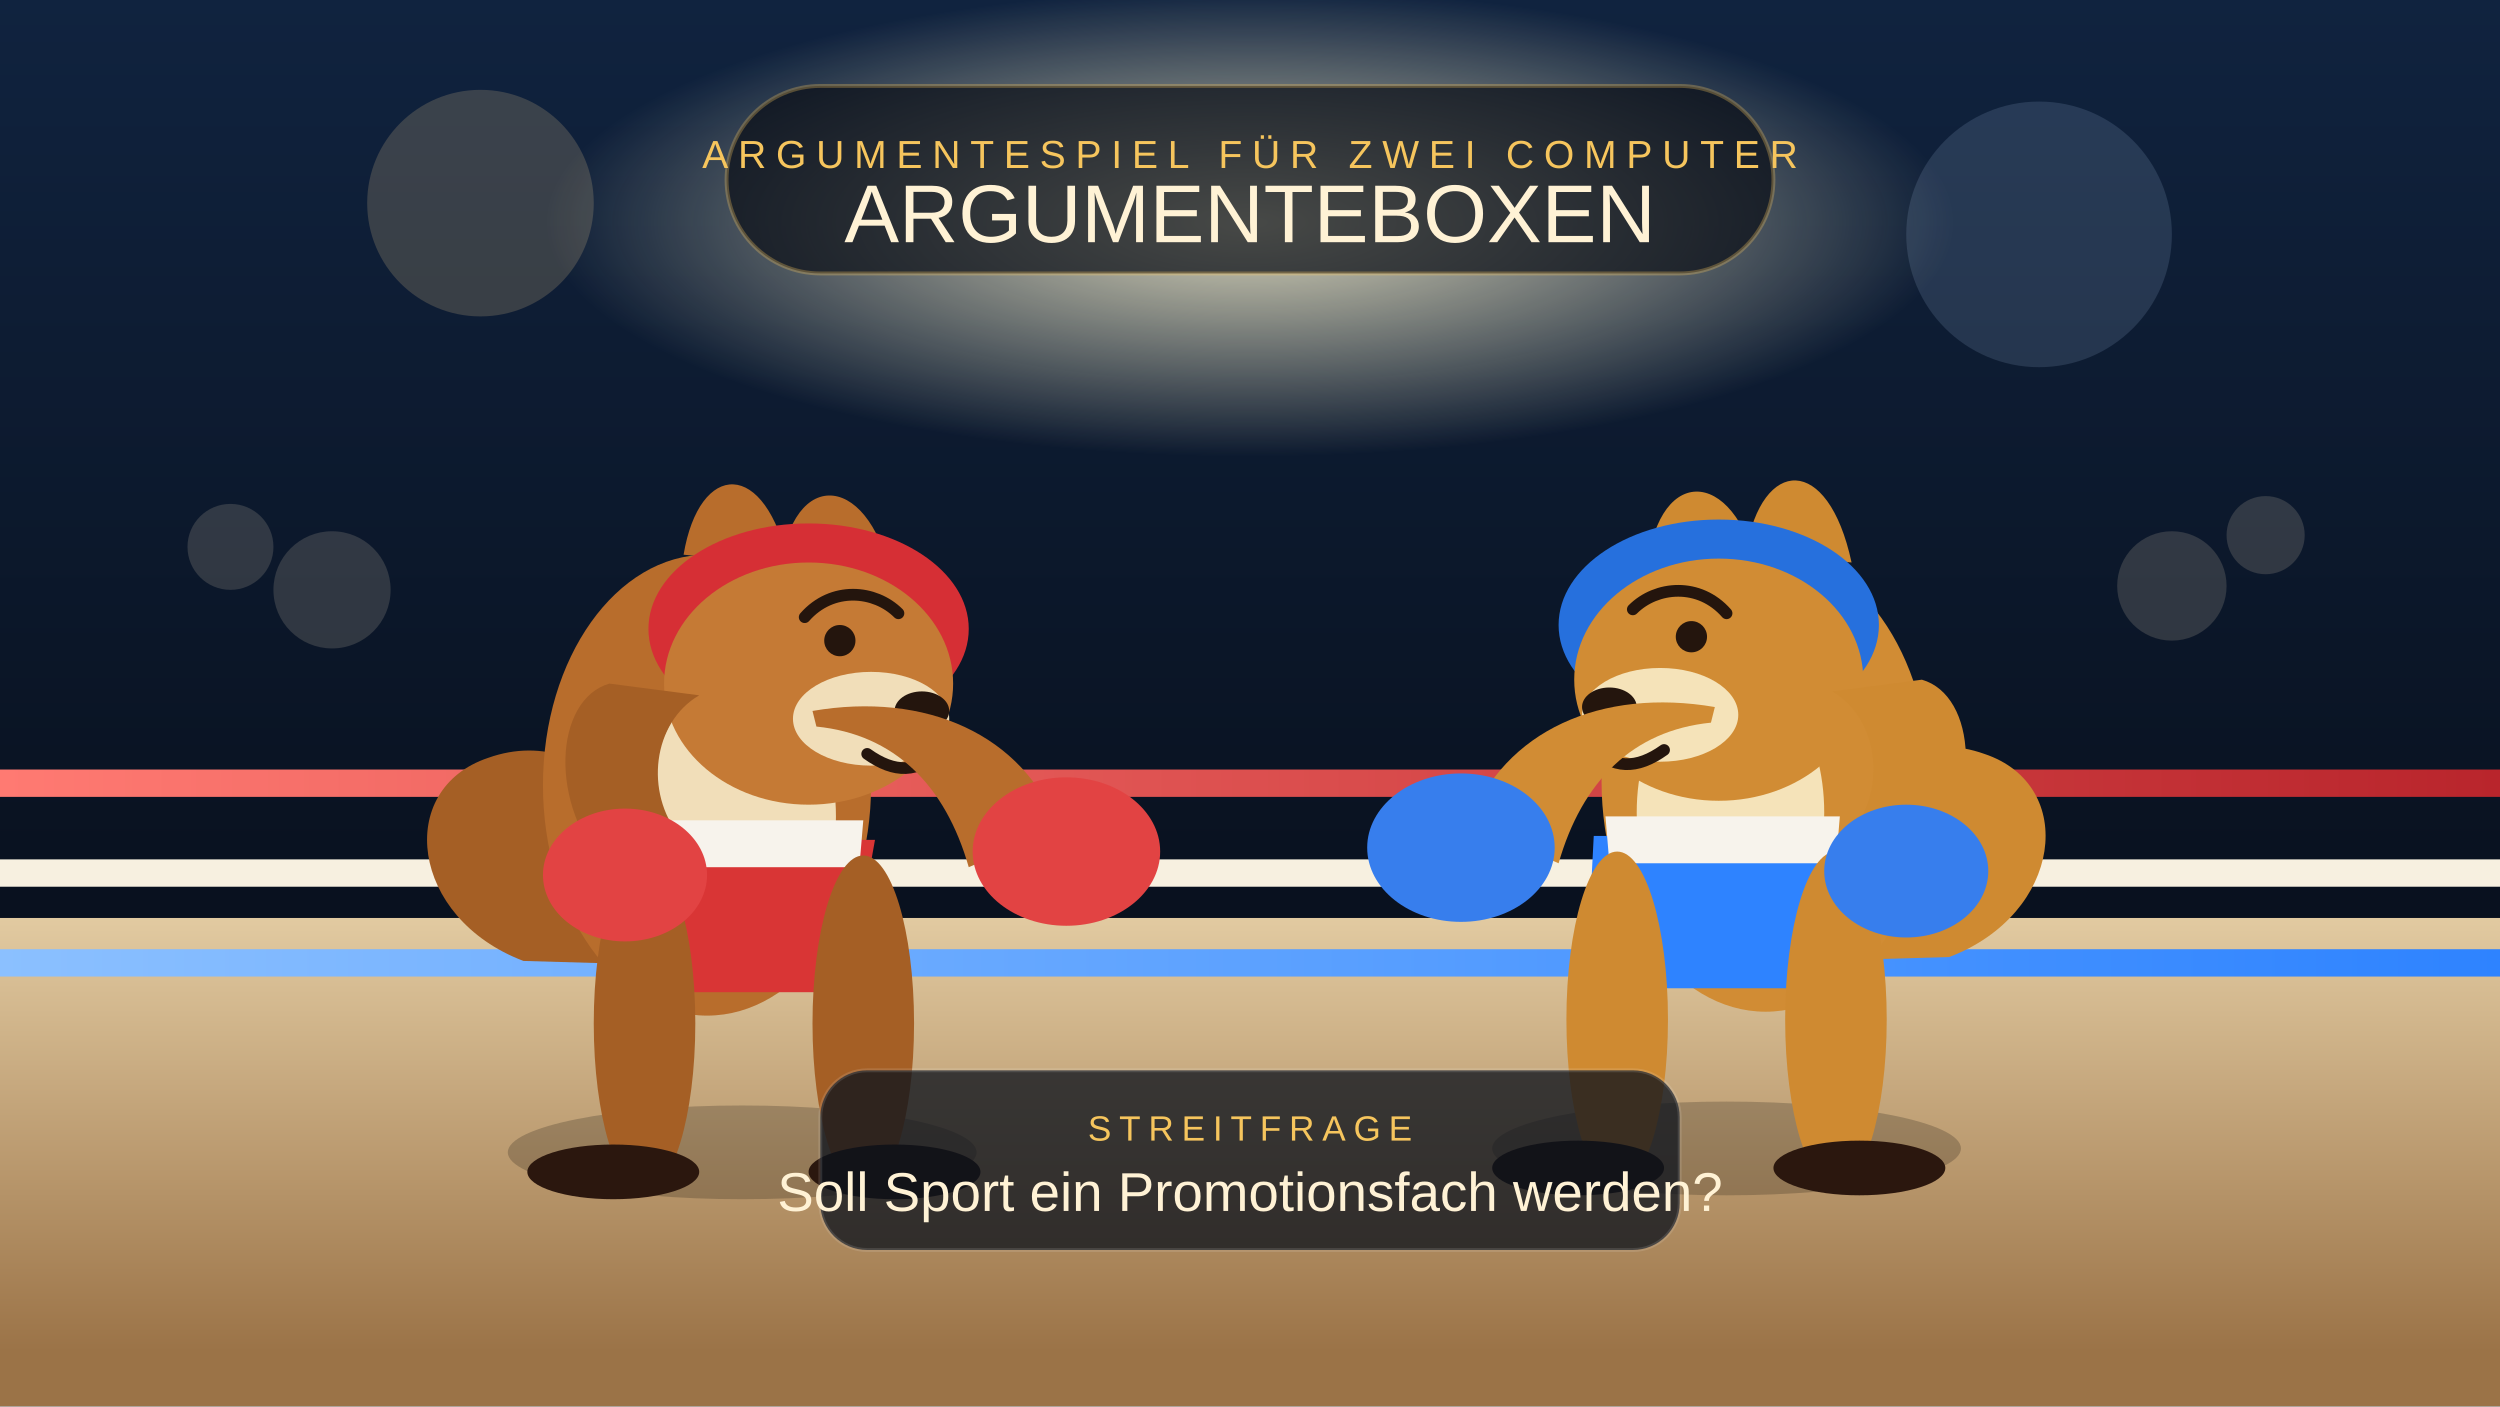
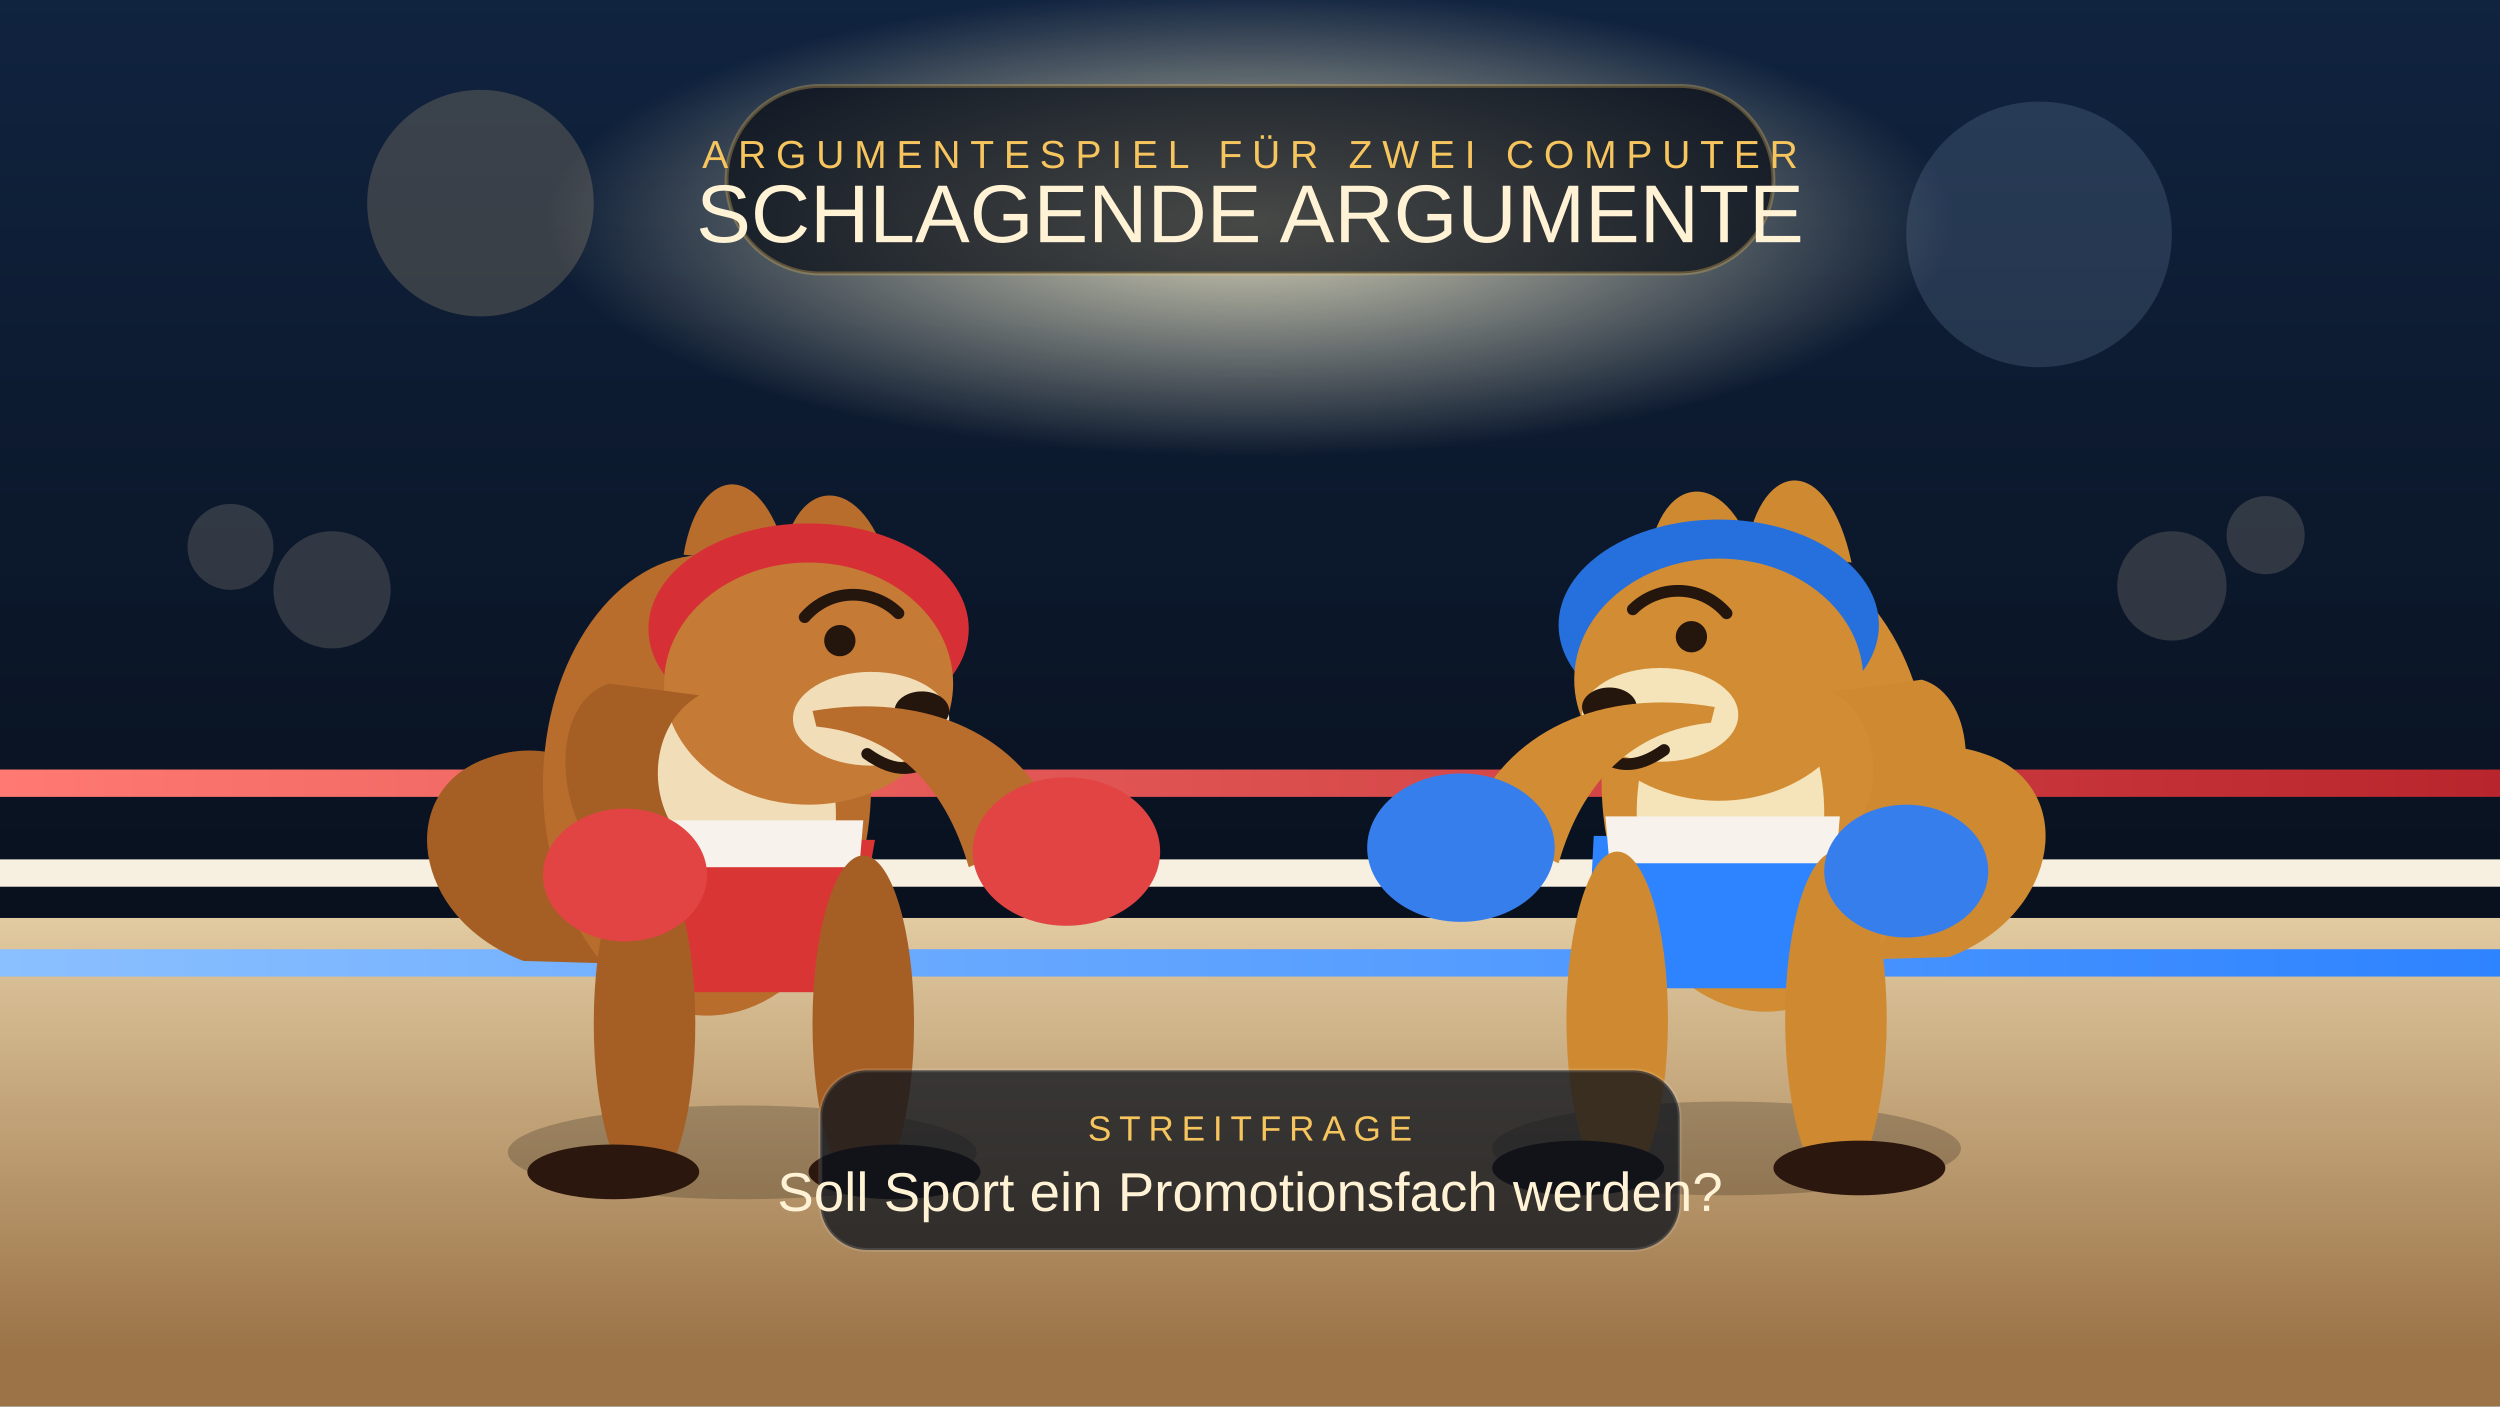
<svg xmlns="http://www.w3.org/2000/svg" width="1280" height="720" viewBox="0 0 1280 720" fill="none">
  <defs>
    <linearGradient id="bg" x1="640" y1="0" x2="640" y2="720" gradientUnits="userSpaceOnUse">
      <stop stop-color="#10233F" />
      <stop offset="1" stop-color="#05070D" />
    </linearGradient>
    <radialGradient id="spot" cx="0" cy="0" r="1" gradientUnits="userSpaceOnUse" gradientTransform="translate(640 114) rotate(90) scale(120 360)">
      <stop stop-color="#FFF7D2" stop-opacity="0.85" />
      <stop offset="1" stop-color="#FFF7D2" stop-opacity="0" />
    </radialGradient>
    <linearGradient id="ropeRed" x1="0" y1="0" x2="1280" y2="0" gradientUnits="userSpaceOnUse">
      <stop stop-color="#FF7A72" />
      <stop offset="1" stop-color="#B9252C" />
    </linearGradient>
    <linearGradient id="ropeBlue" x1="0" y1="0" x2="1280" y2="0" gradientUnits="userSpaceOnUse">
      <stop stop-color="#8BC0FF" />
      <stop offset="1" stop-color="#2E83FF" />
    </linearGradient>
    <linearGradient id="floor" x1="640" y1="450" x2="640" y2="692" gradientUnits="userSpaceOnUse">
      <stop stop-color="#E8D2A9" />
      <stop offset="1" stop-color="#9B7347" />
    </linearGradient>
  </defs>
  <rect width="1280" height="720" fill="url(#bg)" />
  <ellipse cx="640" cy="114" rx="360" ry="120" fill="url(#spot)" />
  <circle cx="246" cy="104" r="58" fill="#FFD89A" fill-opacity="0.18" />
  <circle cx="1044" cy="120" r="68" fill="#B9D7FF" fill-opacity="0.14" />
  <rect x="0" y="470" width="1280" height="250" fill="url(#floor)" />
  <rect x="0" y="394" width="1280" height="14" fill="url(#ropeRed)" />
  <rect x="0" y="440" width="1280" height="14" fill="#F7F0E0" />
  <rect x="0" y="486" width="1280" height="14" fill="url(#ropeBlue)" />
  <g opacity="0.16" fill="#F7E4C5">
    <circle cx="118" cy="280" r="22" />
    <circle cx="170" cy="302" r="30" />
    <circle cx="1112" cy="300" r="28" />
    <circle cx="1160" cy="274" r="20" />
  </g>
  <g transform="translate(238 162)">
    <ellipse cx="142" cy="428" rx="120" ry="24" fill="#000000" fill-opacity="0.2" />
    <path d="M30 330C-28 308 -36 242 12 226C68 206 116 270 100 332" fill="#A55F25" />
    <ellipse cx="124" cy="240" rx="84" ry="118" fill="#B86D2C" />
    <ellipse cx="142" cy="256" rx="48" ry="74" fill="#F1DEB9" />
    <path d="M78 268H210L196 346H96L78 268Z" fill="#D93535" />
    <path d="M84 258H204L202 282H86L84 258Z" fill="#F7F3EC" />
    <ellipse cx="92" cy="362" rx="26" ry="86" fill="#A55F25" />
    <ellipse cx="204" cy="362" rx="26" ry="86" fill="#A55F25" />
    <ellipse cx="76" cy="438" rx="44" ry="14" fill="#2B170E" />
    <ellipse cx="220" cy="438" rx="44" ry="14" fill="#2B170E" />
    <path d="M112 122C120 74 154 72 166 128" fill="#B86D2C" />
    <path d="M162 126C170 74 212 82 220 144" fill="#B86D2C" />
    <ellipse cx="176" cy="160" rx="82" ry="54" fill="#D62F35" />
    <ellipse cx="176" cy="188" rx="74" ry="62" fill="#C57A35" />
    <ellipse cx="208" cy="206" rx="40" ry="24" fill="#F1DEB9" />
    <ellipse cx="234" cy="202" rx="14" ry="10" fill="#24150D" />
    <circle cx="192" cy="166" r="8" fill="#24150D" />
    <path d="M174 154C188 138 210 140 222 152" stroke="#24150D" stroke-width="6" stroke-linecap="round" />
    <path d="M206 224C220 234 232 234 244 222" stroke="#24150D" stroke-width="6" stroke-linecap="round" />
    <path d="M74 188C46 196 42 250 74 284L110 266C92 244 96 208 120 194" fill="#A55F25" />
    <ellipse cx="82" cy="286" rx="42" ry="34" fill="#E24343" />
    <path d="M178 202C236 192 286 214 304 262L258 282C246 240 220 214 180 210" fill="#B86D2C" />
    <ellipse cx="308" cy="274" rx="48" ry="38" fill="#E24343" />
  </g>
  <g transform="translate(742 160)">
    <ellipse cx="142" cy="428" rx="120" ry="24" fill="#000000" fill-opacity="0.2" />
    <path d="M256 330C314 308 322 242 274 226C218 206 170 270 186 332" fill="#CF8A31" />
    <ellipse cx="162" cy="240" rx="84" ry="118" fill="#D18C34" />
    <ellipse cx="144" cy="256" rx="48" ry="74" fill="#F5E3B9" />
    <path d="M74 268H206L188 346H70L74 268Z" fill="#2E83FF" />
    <path d="M80 258H200L198 282H82L80 258Z" fill="#F7F3EC" />
    <ellipse cx="86" cy="362" rx="26" ry="86" fill="#CF8A31" />
    <ellipse cx="198" cy="362" rx="26" ry="86" fill="#CF8A31" />
    <ellipse cx="66" cy="438" rx="44" ry="14" fill="#2B170E" />
    <ellipse cx="210" cy="438" rx="44" ry="14" fill="#2B170E" />
    <path d="M102 126C110 74 152 82 160 144" fill="#CF8A31" />
    <path d="M152 122C160 74 194 72 206 128" fill="#CF8A31" />
    <ellipse cx="138" cy="160" rx="82" ry="54" fill="#2670DD" />
    <ellipse cx="138" cy="188" rx="74" ry="62" fill="#D18C34" />
    <ellipse cx="108" cy="206" rx="40" ry="24" fill="#F5E3B9" />
    <ellipse cx="82" cy="202" rx="14" ry="10" fill="#24150D" />
    <circle cx="124" cy="166" r="8" fill="#24150D" />
    <path d="M142 154C128 138 106 140 94 152" stroke="#24150D" stroke-width="6" stroke-linecap="round" />
    <path d="M110 224C96 234 84 234 72 222" stroke="#24150D" stroke-width="6" stroke-linecap="round" />
    <path d="M242 188C270 196 274 250 242 284L206 266C224 244 220 208 196 194" fill="#CF8A31" />
    <ellipse cx="234" cy="286" rx="42" ry="34" fill="#377EED" />
    <path d="M136 202C78 192 28 214 10 262L56 282C68 240 94 214 134 210" fill="#D18C34" />
    <ellipse cx="6" cy="274" rx="48" ry="38" fill="#377EED" />
  </g>
  <g>
    <rect x="372" y="44" width="536" height="96" rx="48" fill="#090E16" fill-opacity="0.7" stroke="#F6C55D" stroke-opacity="0.3" stroke-width="2" />
    <text x="640" y="86" text-anchor="middle" fill="#F6C55D" font-family="Arial, Helvetica, sans-serif" font-size="20" letter-spacing="5">ARGUMENTESPIEL FÜR ZWEI COMPUTER</text>
-     <text x="640" y="124" text-anchor="middle" fill="#FFF2D5" font-family="Arial Black, Arial, Helvetica, sans-serif" font-size="42">ARGUMENTEBOXEN</text>
+     <text x="640" y="124" text-anchor="middle" fill="#FFF2D5" font-family="Arial Black, Arial, Helvetica, sans-serif" font-size="42">SCHLAGENDE ARGUMENTE</text>
  </g>
  <g>
    <rect x="420" y="548" width="440" height="92" rx="24" fill="#0B121C" fill-opacity="0.76" stroke="#FFFFFF" stroke-opacity="0.12" stroke-width="2" />
    <text x="640" y="584" text-anchor="middle" fill="#F6C55D" font-family="Arial, Helvetica, sans-serif" font-size="18" letter-spacing="4">STREITFRAGE</text>
    <text x="640" y="620" text-anchor="middle" fill="#FFF2D5" font-family="Arial, Helvetica, sans-serif" font-size="28">Soll Sport ein Promotionsfach werden?</text>
  </g>
</svg>
